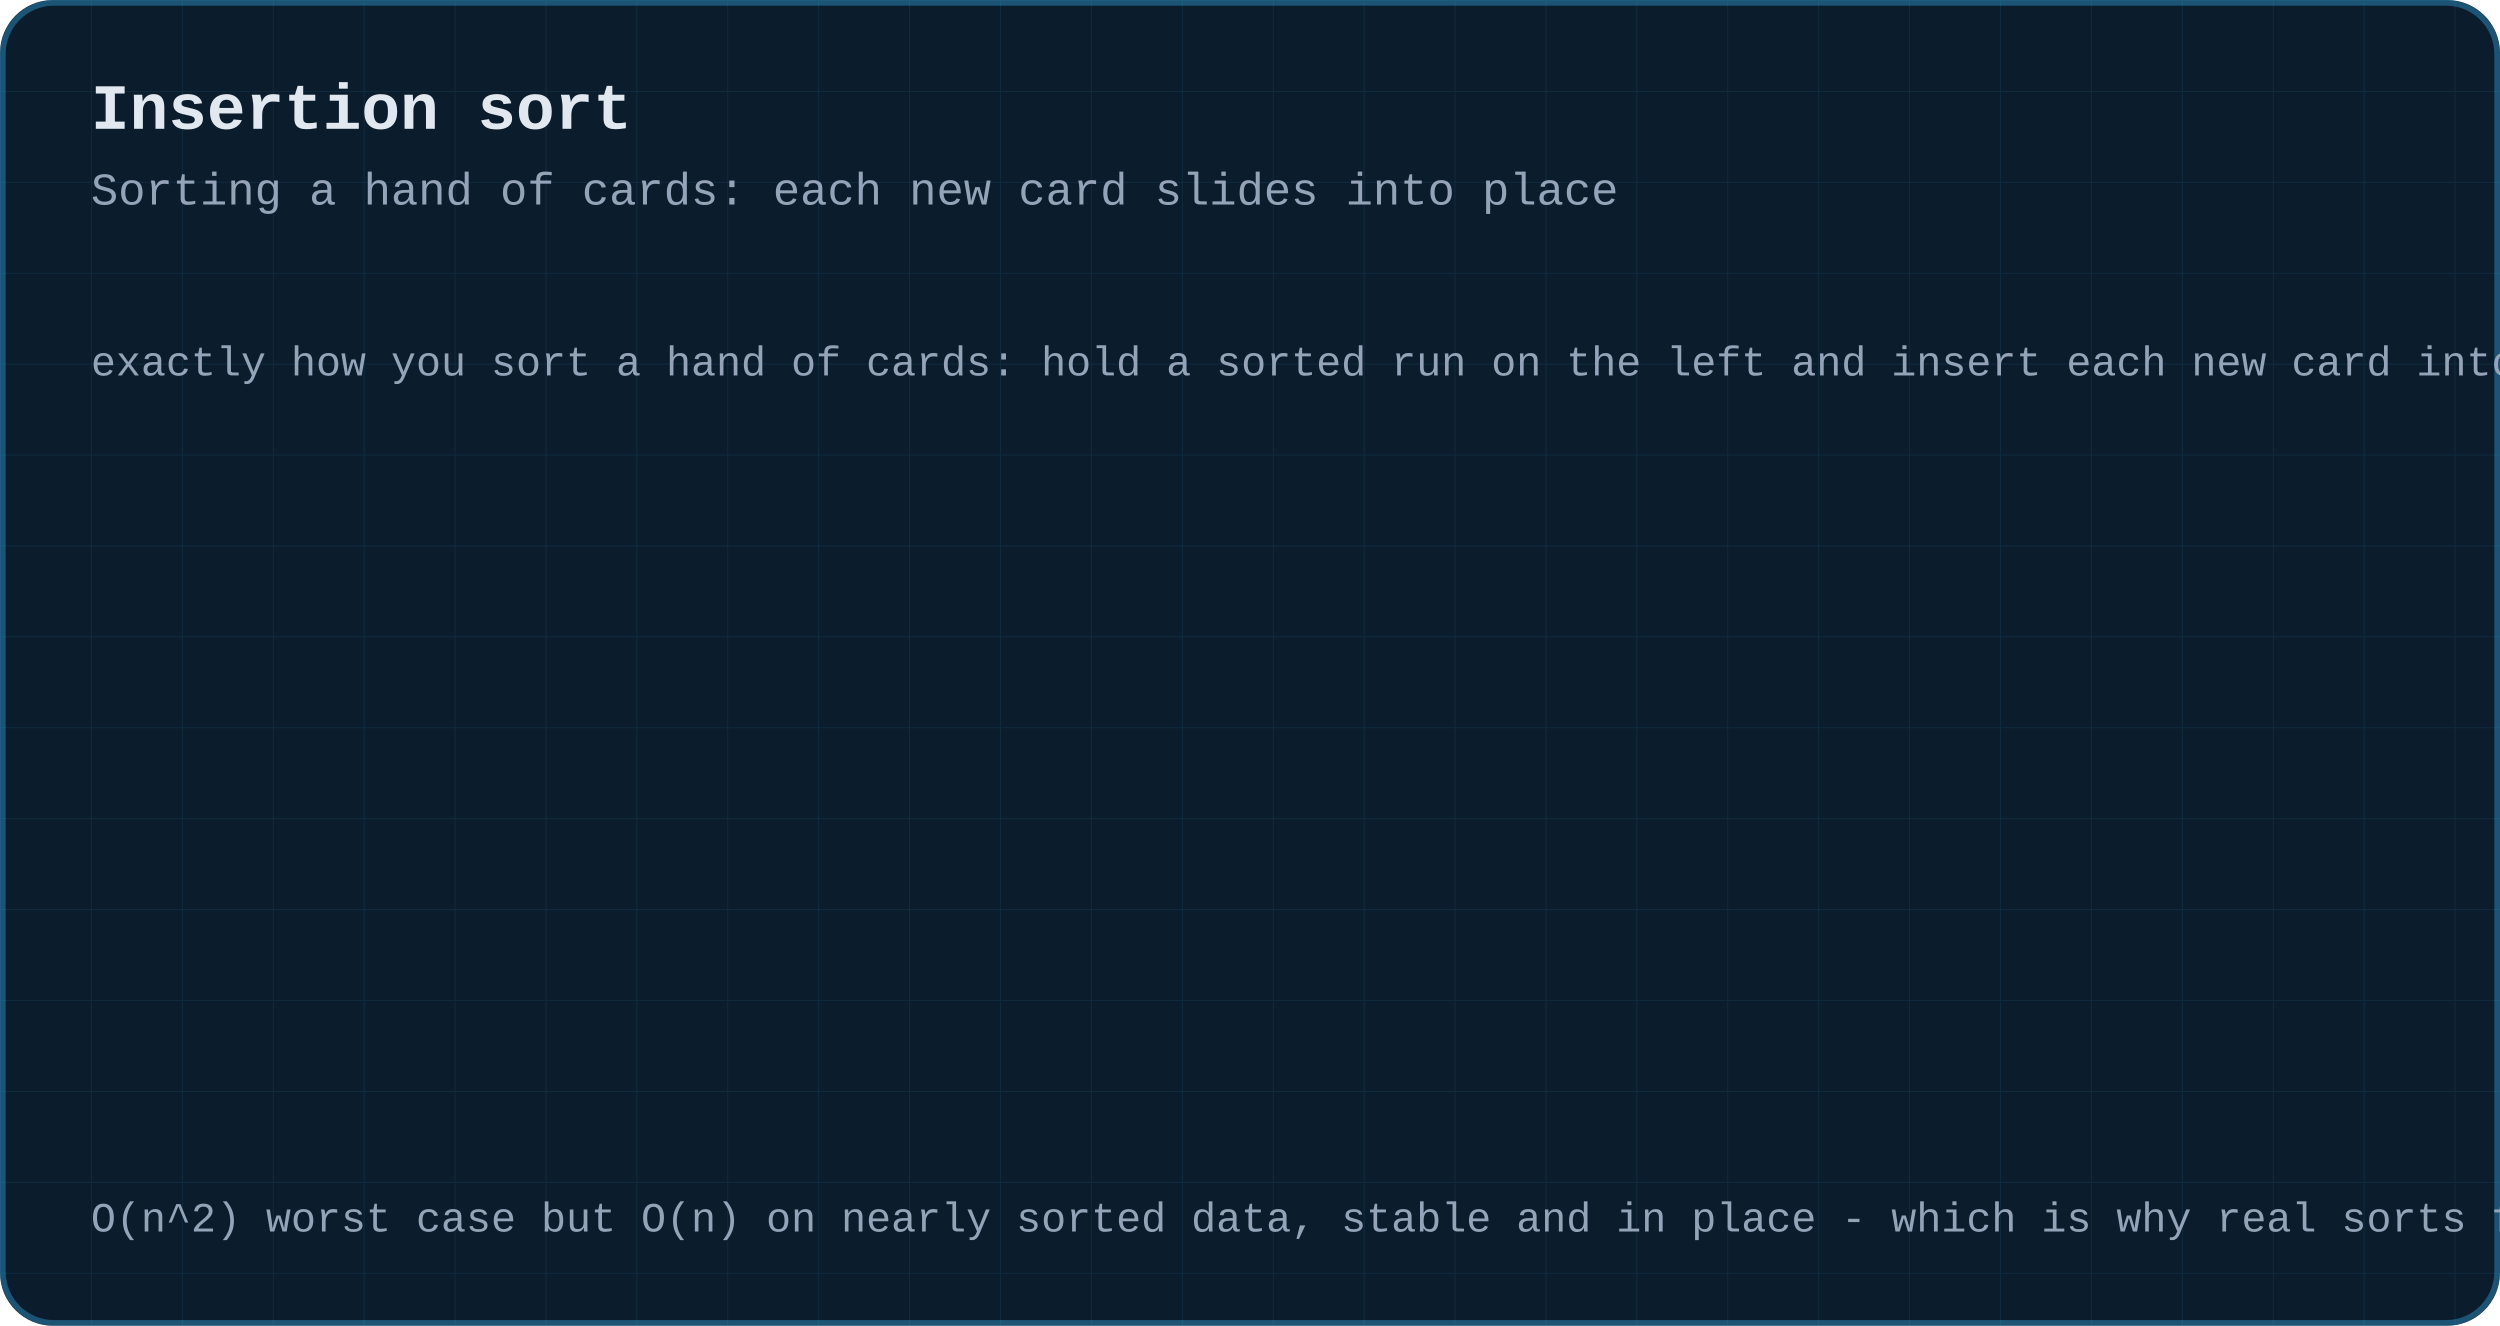
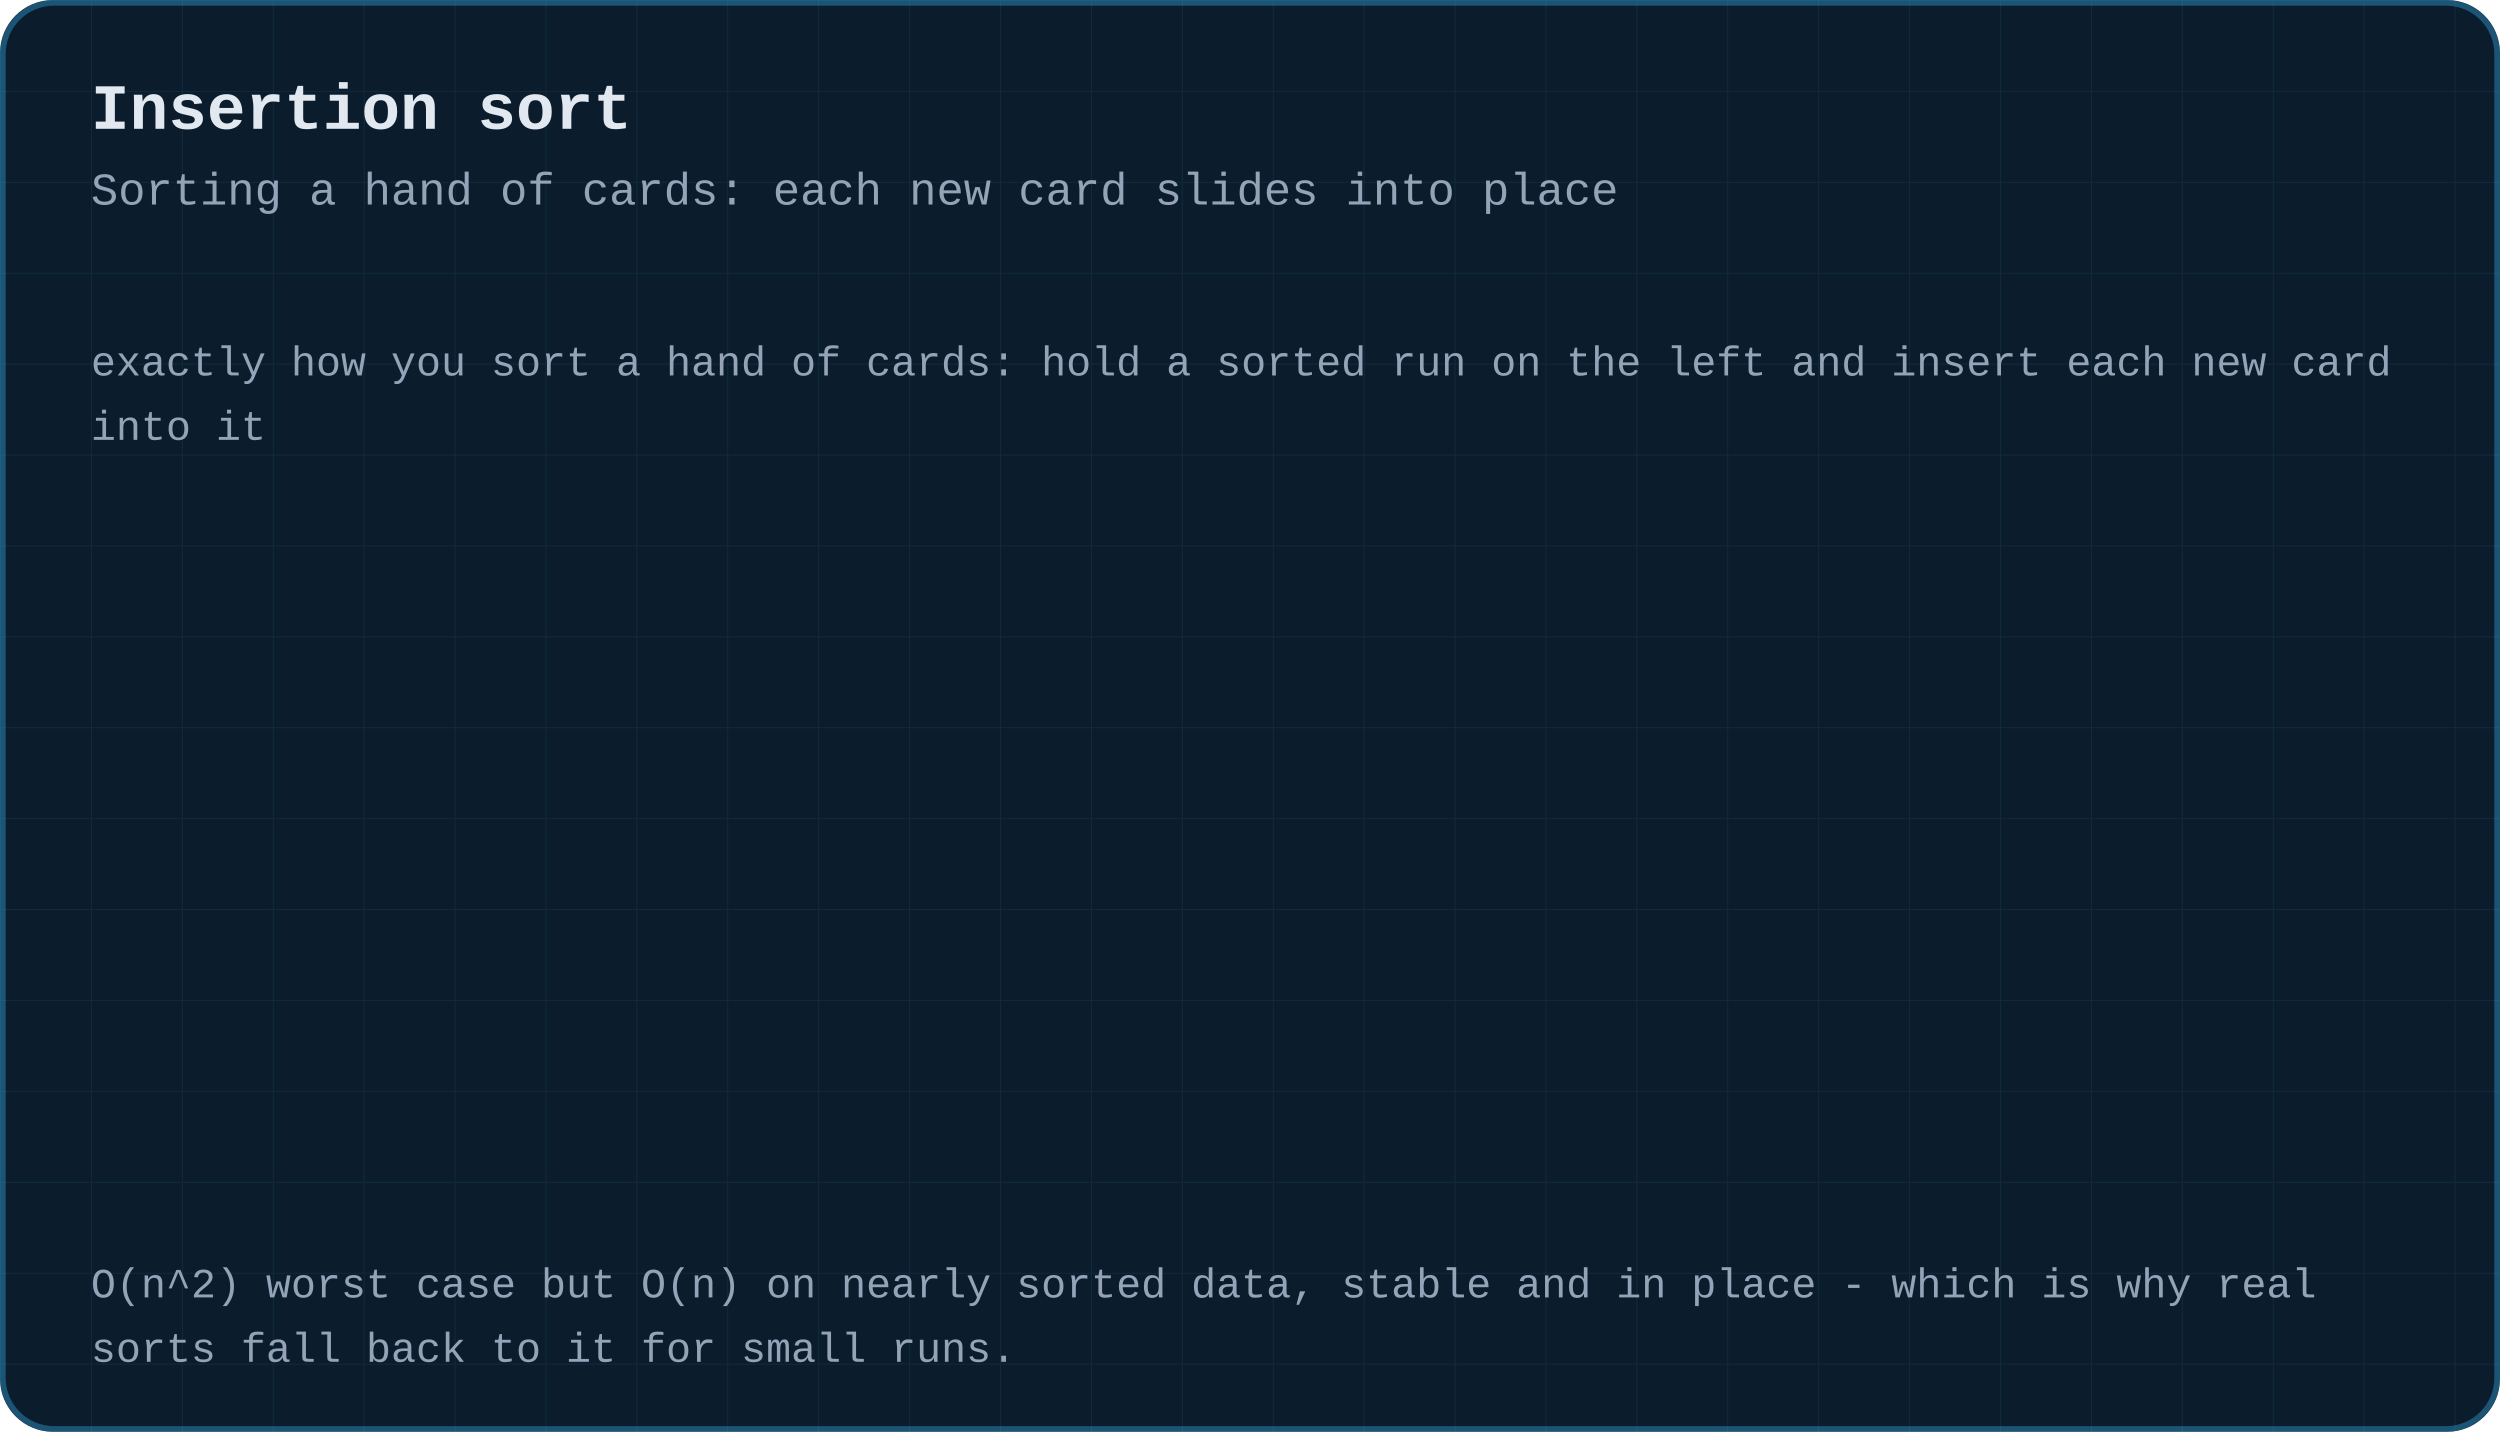
- <svg xmlns="http://www.w3.org/2000/svg" viewBox="0 0 660 350" width="660" height="350" role="img" aria-label="Animation: insertion sort growing a sorted prefix by inserting each next element">
+ <svg xmlns="http://www.w3.org/2000/svg" viewBox="0 0 660 378" width="660" height="378" role="img" aria-label="Animation: insertion sort growing a sorted prefix by inserting each next element">
  <defs>
    <pattern id="g" width="24" height="24" patternUnits="userSpaceOnUse">
      <path d="M24 0H0V24" fill="none" stroke="#38bdf8" stroke-width="0.5" opacity="0.09" />
    </pattern>
    <marker id="ar" viewBox="0 0 10 10" refX="9" refY="5" markerWidth="6" markerHeight="6" orient="auto-start-reverse">
      <path d="M0 0 L10 5 L0 10 z" fill="#38bdf8" />
    </marker>
    <marker id="ara" viewBox="0 0 10 10" refX="9" refY="5" markerWidth="6" markerHeight="6" orient="auto-start-reverse">
      <path d="M0 0 L10 5 L0 10 z" fill="#fbbf24" />
    </marker>
    <marker id="arg" viewBox="0 0 10 10" refX="9" refY="5" markerWidth="6" markerHeight="6" orient="auto-start-reverse">
      <path d="M0 0 L10 5 L0 10 z" fill="#34d399" />
    </marker>
  </defs>
  <style>
  text{font-family:ui-monospace, SFMono-Regular, Menlo, Consolas, 'Liberation Mono', monospace;dominant-baseline:middle}
  .title{fill:#e2e8f0;font-size:17px;font-weight:700;dominant-baseline:auto}
  .sub{fill:#94a3b8;font-size:12px;dominant-baseline:auto}
  .lbl{fill:#94a3b8;font-size:11px;text-anchor:middle}
  .lbl-l{fill:#94a3b8;font-size:11px}
  .val{fill:#e2e8f0;font-size:16px;text-anchor:middle;font-weight:600}
  .idx{fill:#64748b;font-size:10px;text-anchor:middle}
  .cell{fill:#0f2438;stroke:#38bdf8;stroke-width:1.5;rx:4}
  .step{fill:#fbbf24;font-size:12px;font-weight:700}
  .edge{stroke:#38bdf8;stroke-width:1.6;fill:none}
  .frm{opacity:0}
  #fr0{animation:fk0 10s infinite}
  @keyframes fk0{0%{opacity:1} 20.39%{opacity:1} 20.4%{opacity:0} 100%{opacity:0}}
  #fr1{animation:fk1 10s infinite}
  @keyframes fk1{0%{opacity:0} 20.39%{opacity:0} 20.4%{opacity:1} 36.79%{opacity:1} 36.8%{opacity:0} 100%{opacity:0}}
  #fr2{animation:fk2 10s infinite}
  @keyframes fk2{0%{opacity:0} 36.79%{opacity:0} 36.8%{opacity:1} 53.19%{opacity:1} 53.2%{opacity:0} 100%{opacity:0}}
  #fr3{animation:fk3 10s infinite}
  @keyframes fk3{0%{opacity:0} 53.19%{opacity:0} 53.2%{opacity:1} 69.59%{opacity:1} 69.6%{opacity:0} 100%{opacity:0}}
  #fr4{animation:fk4 10s infinite}
  @keyframes fk4{0%{opacity:0} 69.59%{opacity:0} 69.6%{opacity:1} 100%{opacity:1}}

  </style>
-   <rect x="0" y="0" width="660" height="350" rx="14" fill="#0b1c2c" />
-   <rect x="0" y="0" width="660" height="350" rx="14" fill="url(#g)" />
-   <rect x="0.75" y="0.75" width="658.5" height="348.5" rx="13.5" fill="none" stroke="#38bdf8" stroke-width="1.5" opacity="0.35" />
+   <rect x="0" y="0" width="660" height="378" rx="14" fill="#0b1c2c" />
+   <rect x="0" y="0" width="660" height="378" rx="14" fill="url(#g)" />
+   <rect x="0.75" y="0.75" width="658.5" height="376.5" rx="13.5" fill="none" stroke="#38bdf8" stroke-width="1.5" opacity="0.35" />
  <text class="title" x="24" y="34">Insertion sort</text>
  <text class="sub" x="24" y="54">Sorting a hand of cards: each new card slides into place</text>
-   <g id="fr0" class="frm">
-     <g opacity="1">
-       <rect x="140" y="200" width="58" height="52" rx="5" fill="#0f2438" stroke="#34d399" stroke-width="2" />
-       <text x="169.0" y="226.0" font-size="16" font-weight="600" fill="#34d399" text-anchor="middle" dominant-baseline="middle">5</text>
+   <text class="lbl-l hdrline" x="24" y="96">
+     <tspan x="24" dy="0">exactly how you sort a hand of cards: hold a sorted run on the left and insert each new card</tspan>
+     <tspan x="24" dy="17">into it</tspan>
+   </text>
+   <g transform="translate(0,17.4)">
+     <g id="fr0" class="frm">
+       <g opacity="1">
+         <rect x="140" y="200" width="58" height="52" rx="5" fill="#0f2438" stroke="#34d399" stroke-width="2" />
+         <text x="169.0" y="226.0" font-size="16" font-weight="600" fill="#34d399" text-anchor="middle" dominant-baseline="middle">5</text>
+       </g>
+       <text x="169.0" y="268" font-size="10" fill="#64748b" text-anchor="middle">0</text>
+       <g opacity="1">
+         <rect x="216" y="200" width="58" height="52" rx="5" fill="#0f2438" stroke="#fbbf24" stroke-width="2" />
+         <text x="245.0" y="226.0" font-size="16" font-weight="600" fill="#fbbf24" text-anchor="middle" dominant-baseline="middle">2</text>
+       </g>
+       <text x="245.0" y="268" font-size="10" fill="#64748b" text-anchor="middle">1</text>
+       <g opacity="1">
+         <rect x="292" y="200" width="58" height="52" rx="5" fill="#0f2438" stroke="#38bdf8" stroke-width="2" />
+         <text x="321.0" y="226.0" font-size="16" font-weight="600" fill="#e2e8f0" text-anchor="middle" dominant-baseline="middle">9</text>
+       </g>
+       <text x="321.0" y="268" font-size="10" fill="#64748b" text-anchor="middle">2</text>
+       <g opacity="1">
+         <rect x="368" y="200" width="58" height="52" rx="5" fill="#0f2438" stroke="#38bdf8" stroke-width="2" />
+         <text x="397.0" y="226.0" font-size="16" font-weight="600" fill="#e2e8f0" text-anchor="middle" dominant-baseline="middle">1</text>
+       </g>
+       <text x="397.0" y="268" font-size="10" fill="#64748b" text-anchor="middle">3</text>
+       <g opacity="1">
+         <rect x="444" y="200" width="58" height="52" rx="5" fill="#0f2438" stroke="#38bdf8" stroke-width="2" />
+         <text x="473.0" y="226.0" font-size="16" font-weight="600" fill="#e2e8f0" text-anchor="middle" dominant-baseline="middle">7</text>
+       </g>
+       <text x="473.0" y="268" font-size="10" fill="#64748b" text-anchor="middle">4</text>
+       <text class="step" x="24" y="140">the first card is trivially sorted. Pick up 2.</text>
    </g>
-     <text x="169.0" y="268" font-size="10" fill="#64748b" text-anchor="middle">0</text>
-     <g opacity="1">
-       <rect x="216" y="200" width="58" height="52" rx="5" fill="#0f2438" stroke="#fbbf24" stroke-width="2" />
-       <text x="245.0" y="226.0" font-size="16" font-weight="600" fill="#fbbf24" text-anchor="middle" dominant-baseline="middle">2</text>
+     <g id="fr1" class="frm">
+       <g opacity="1">
+         <rect x="140" y="200" width="58" height="52" rx="5" fill="#0f2438" stroke="#34d399" stroke-width="2" />
+         <text x="169.0" y="226.0" font-size="16" font-weight="600" fill="#34d399" text-anchor="middle" dominant-baseline="middle">2</text>
+       </g>
+       <text x="169.0" y="268" font-size="10" fill="#64748b" text-anchor="middle">0</text>
+       <g opacity="1">
+         <rect x="216" y="200" width="58" height="52" rx="5" fill="#0f2438" stroke="#34d399" stroke-width="2" />
+         <text x="245.0" y="226.0" font-size="16" font-weight="600" fill="#34d399" text-anchor="middle" dominant-baseline="middle">5</text>
+       </g>
+       <text x="245.0" y="268" font-size="10" fill="#64748b" text-anchor="middle">1</text>
+       <g opacity="1">
+         <rect x="292" y="200" width="58" height="52" rx="5" fill="#0f2438" stroke="#38bdf8" stroke-width="2" />
+         <text x="321.0" y="226.0" font-size="16" font-weight="600" fill="#e2e8f0" text-anchor="middle" dominant-baseline="middle">9</text>
+       </g>
+       <text x="321.0" y="268" font-size="10" fill="#64748b" text-anchor="middle">2</text>
+       <g opacity="1">
+         <rect x="368" y="200" width="58" height="52" rx="5" fill="#0f2438" stroke="#38bdf8" stroke-width="2" />
+         <text x="397.0" y="226.0" font-size="16" font-weight="600" fill="#e2e8f0" text-anchor="middle" dominant-baseline="middle">1</text>
+       </g>
+       <text x="397.0" y="268" font-size="10" fill="#64748b" text-anchor="middle">3</text>
+       <g opacity="1">
+         <rect x="444" y="200" width="58" height="52" rx="5" fill="#0f2438" stroke="#38bdf8" stroke-width="2" />
+         <text x="473.0" y="226.0" font-size="16" font-weight="600" fill="#e2e8f0" text-anchor="middle" dominant-baseline="middle">7</text>
+       </g>
+       <text x="473.0" y="268" font-size="10" fill="#64748b" text-anchor="middle">4</text>
+       <text class="step" x="24" y="140">2 belongs before 5 - slide 5 right and drop 2 in</text>
    </g>
-     <text x="245.0" y="268" font-size="10" fill="#64748b" text-anchor="middle">1</text>
-     <g opacity="1">
-       <rect x="292" y="200" width="58" height="52" rx="5" fill="#0f2438" stroke="#38bdf8" stroke-width="2" />
-       <text x="321.0" y="226.0" font-size="16" font-weight="600" fill="#e2e8f0" text-anchor="middle" dominant-baseline="middle">9</text>
+     <g id="fr2" class="frm">
+       <g opacity="1">
+         <rect x="140" y="200" width="58" height="52" rx="5" fill="#0f2438" stroke="#34d399" stroke-width="2" />
+         <text x="169.0" y="226.0" font-size="16" font-weight="600" fill="#34d399" text-anchor="middle" dominant-baseline="middle">2</text>
+       </g>
+       <text x="169.0" y="268" font-size="10" fill="#64748b" text-anchor="middle">0</text>
+       <g opacity="1">
+         <rect x="216" y="200" width="58" height="52" rx="5" fill="#0f2438" stroke="#34d399" stroke-width="2" />
+         <text x="245.0" y="226.0" font-size="16" font-weight="600" fill="#34d399" text-anchor="middle" dominant-baseline="middle">5</text>
+       </g>
+       <text x="245.0" y="268" font-size="10" fill="#64748b" text-anchor="middle">1</text>
+       <g opacity="1">
+         <rect x="292" y="200" width="58" height="52" rx="5" fill="#0f2438" stroke="#fbbf24" stroke-width="2" />
+         <text x="321.0" y="226.0" font-size="16" font-weight="600" fill="#fbbf24" text-anchor="middle" dominant-baseline="middle">9</text>
+       </g>
+       <text x="321.0" y="268" font-size="10" fill="#64748b" text-anchor="middle">2</text>
+       <g opacity="1">
+         <rect x="368" y="200" width="58" height="52" rx="5" fill="#0f2438" stroke="#38bdf8" stroke-width="2" />
+         <text x="397.0" y="226.0" font-size="16" font-weight="600" fill="#e2e8f0" text-anchor="middle" dominant-baseline="middle">1</text>
+       </g>
+       <text x="397.0" y="268" font-size="10" fill="#64748b" text-anchor="middle">3</text>
+       <g opacity="1">
+         <rect x="444" y="200" width="58" height="52" rx="5" fill="#0f2438" stroke="#38bdf8" stroke-width="2" />
+         <text x="473.0" y="226.0" font-size="16" font-weight="600" fill="#e2e8f0" text-anchor="middle" dominant-baseline="middle">7</text>
+       </g>
+       <text x="473.0" y="268" font-size="10" fill="#64748b" text-anchor="middle">4</text>
+       <text class="step" x="24" y="140">9 is already bigger than 5 - it stays where it is, no work done</text>
    </g>
-     <text x="321.0" y="268" font-size="10" fill="#64748b" text-anchor="middle">2</text>
-     <g opacity="1">
-       <rect x="368" y="200" width="58" height="52" rx="5" fill="#0f2438" stroke="#38bdf8" stroke-width="2" />
-       <text x="397.0" y="226.0" font-size="16" font-weight="600" fill="#e2e8f0" text-anchor="middle" dominant-baseline="middle">1</text>
+     <g id="fr3" class="frm">
+       <g opacity="1">
+         <rect x="140" y="200" width="58" height="52" rx="5" fill="#0f2438" stroke="#34d399" stroke-width="2" />
+         <text x="169.0" y="226.0" font-size="16" font-weight="600" fill="#34d399" text-anchor="middle" dominant-baseline="middle">1</text>
+       </g>
+       <text x="169.0" y="268" font-size="10" fill="#64748b" text-anchor="middle">0</text>
+       <g opacity="1">
+         <rect x="216" y="200" width="58" height="52" rx="5" fill="#0f2438" stroke="#34d399" stroke-width="2" />
+         <text x="245.0" y="226.0" font-size="16" font-weight="600" fill="#34d399" text-anchor="middle" dominant-baseline="middle">2</text>
+       </g>
+       <text x="245.0" y="268" font-size="10" fill="#64748b" text-anchor="middle">1</text>
+       <g opacity="1">
+         <rect x="292" y="200" width="58" height="52" rx="5" fill="#0f2438" stroke="#34d399" stroke-width="2" />
+         <text x="321.0" y="226.0" font-size="16" font-weight="600" fill="#34d399" text-anchor="middle" dominant-baseline="middle">5</text>
+       </g>
+       <text x="321.0" y="268" font-size="10" fill="#64748b" text-anchor="middle">2</text>
+       <g opacity="1">
+         <rect x="368" y="200" width="58" height="52" rx="5" fill="#0f2438" stroke="#34d399" stroke-width="2" />
+         <text x="397.0" y="226.0" font-size="16" font-weight="600" fill="#34d399" text-anchor="middle" dominant-baseline="middle">9</text>
+       </g>
+       <text x="397.0" y="268" font-size="10" fill="#64748b" text-anchor="middle">3</text>
+       <g opacity="1">
+         <rect x="444" y="200" width="58" height="52" rx="5" fill="#0f2438" stroke="#38bdf8" stroke-width="2" />
+         <text x="473.0" y="226.0" font-size="16" font-weight="600" fill="#e2e8f0" text-anchor="middle" dominant-baseline="middle">7</text>
+       </g>
+       <text x="473.0" y="268" font-size="10" fill="#64748b" text-anchor="middle">4</text>
+       <text class="step" x="24" y="140">1 slides all the way to the front - the expensive case</text>
    </g>
-     <text x="397.0" y="268" font-size="10" fill="#64748b" text-anchor="middle">3</text>
-     <g opacity="1">
-       <rect x="444" y="200" width="58" height="52" rx="5" fill="#0f2438" stroke="#38bdf8" stroke-width="2" />
-       <text x="473.0" y="226.0" font-size="16" font-weight="600" fill="#e2e8f0" text-anchor="middle" dominant-baseline="middle">7</text>
+     <g id="fr4" class="frm">
+       <g opacity="1">
+         <rect x="140" y="200" width="58" height="52" rx="5" fill="#0f2438" stroke="#34d399" stroke-width="2" />
+         <text x="169.0" y="226.0" font-size="16" font-weight="600" fill="#34d399" text-anchor="middle" dominant-baseline="middle">1</text>
+       </g>
+       <text x="169.0" y="268" font-size="10" fill="#64748b" text-anchor="middle">0</text>
+       <g opacity="1">
+         <rect x="216" y="200" width="58" height="52" rx="5" fill="#0f2438" stroke="#34d399" stroke-width="2" />
+         <text x="245.0" y="226.0" font-size="16" font-weight="600" fill="#34d399" text-anchor="middle" dominant-baseline="middle">2</text>
+       </g>
+       <text x="245.0" y="268" font-size="10" fill="#64748b" text-anchor="middle">1</text>
+       <g opacity="1">
+         <rect x="292" y="200" width="58" height="52" rx="5" fill="#0f2438" stroke="#34d399" stroke-width="2" />
+         <text x="321.0" y="226.0" font-size="16" font-weight="600" fill="#34d399" text-anchor="middle" dominant-baseline="middle">5</text>
+       </g>
+       <text x="321.0" y="268" font-size="10" fill="#64748b" text-anchor="middle">2</text>
+       <g opacity="1">
+         <rect x="368" y="200" width="58" height="52" rx="5" fill="#0f2438" stroke="#34d399" stroke-width="2" />
+         <text x="397.0" y="226.0" font-size="16" font-weight="600" fill="#34d399" text-anchor="middle" dominant-baseline="middle">7</text>
+       </g>
+       <text x="397.0" y="268" font-size="10" fill="#64748b" text-anchor="middle">3</text>
+       <g opacity="1">
+         <rect x="444" y="200" width="58" height="52" rx="5" fill="#0f2438" stroke="#34d399" stroke-width="2" />
+         <text x="473.0" y="226.0" font-size="16" font-weight="600" fill="#34d399" text-anchor="middle" dominant-baseline="middle">9</text>
+       </g>
+       <text x="473.0" y="268" font-size="10" fill="#64748b" text-anchor="middle">4</text>
+       <text class="step" x="24" y="140">7 slots between 5 and 9. Nearly sorted input makes this O(n).</text>
    </g>
-     <text x="473.0" y="268" font-size="10" fill="#64748b" text-anchor="middle">4</text>
-     <text class="step" x="24" y="140">the first card is trivially sorted. Pick up 2.</text>
+     <text class="lbl-l" x="24" y="322" style="fill:#94a3b8">
+       <tspan x="24" dy="0">O(n^2) worst case but O(n) on nearly sorted data, stable and in place - which is why real</tspan>
+       <tspan x="24" dy="17">sorts fall back to it for small runs.</tspan>
+     </text>
  </g>
-   <g id="fr1" class="frm">
-     <g opacity="1">
-       <rect x="140" y="200" width="58" height="52" rx="5" fill="#0f2438" stroke="#34d399" stroke-width="2" />
-       <text x="169.0" y="226.0" font-size="16" font-weight="600" fill="#34d399" text-anchor="middle" dominant-baseline="middle">2</text>
-     </g>
-     <text x="169.0" y="268" font-size="10" fill="#64748b" text-anchor="middle">0</text>
-     <g opacity="1">
-       <rect x="216" y="200" width="58" height="52" rx="5" fill="#0f2438" stroke="#34d399" stroke-width="2" />
-       <text x="245.0" y="226.0" font-size="16" font-weight="600" fill="#34d399" text-anchor="middle" dominant-baseline="middle">5</text>
-     </g>
-     <text x="245.0" y="268" font-size="10" fill="#64748b" text-anchor="middle">1</text>
-     <g opacity="1">
-       <rect x="292" y="200" width="58" height="52" rx="5" fill="#0f2438" stroke="#38bdf8" stroke-width="2" />
-       <text x="321.0" y="226.0" font-size="16" font-weight="600" fill="#e2e8f0" text-anchor="middle" dominant-baseline="middle">9</text>
-     </g>
-     <text x="321.0" y="268" font-size="10" fill="#64748b" text-anchor="middle">2</text>
-     <g opacity="1">
-       <rect x="368" y="200" width="58" height="52" rx="5" fill="#0f2438" stroke="#38bdf8" stroke-width="2" />
-       <text x="397.0" y="226.0" font-size="16" font-weight="600" fill="#e2e8f0" text-anchor="middle" dominant-baseline="middle">1</text>
-     </g>
-     <text x="397.0" y="268" font-size="10" fill="#64748b" text-anchor="middle">3</text>
-     <g opacity="1">
-       <rect x="444" y="200" width="58" height="52" rx="5" fill="#0f2438" stroke="#38bdf8" stroke-width="2" />
-       <text x="473.0" y="226.0" font-size="16" font-weight="600" fill="#e2e8f0" text-anchor="middle" dominant-baseline="middle">7</text>
-     </g>
-     <text x="473.0" y="268" font-size="10" fill="#64748b" text-anchor="middle">4</text>
-     <text class="step" x="24" y="140">2 belongs before 5 - slide 5 right and drop 2 in</text>
-   </g>
-   <g id="fr2" class="frm">
-     <g opacity="1">
-       <rect x="140" y="200" width="58" height="52" rx="5" fill="#0f2438" stroke="#34d399" stroke-width="2" />
-       <text x="169.0" y="226.0" font-size="16" font-weight="600" fill="#34d399" text-anchor="middle" dominant-baseline="middle">2</text>
-     </g>
-     <text x="169.0" y="268" font-size="10" fill="#64748b" text-anchor="middle">0</text>
-     <g opacity="1">
-       <rect x="216" y="200" width="58" height="52" rx="5" fill="#0f2438" stroke="#34d399" stroke-width="2" />
-       <text x="245.0" y="226.0" font-size="16" font-weight="600" fill="#34d399" text-anchor="middle" dominant-baseline="middle">5</text>
-     </g>
-     <text x="245.0" y="268" font-size="10" fill="#64748b" text-anchor="middle">1</text>
-     <g opacity="1">
-       <rect x="292" y="200" width="58" height="52" rx="5" fill="#0f2438" stroke="#fbbf24" stroke-width="2" />
-       <text x="321.0" y="226.0" font-size="16" font-weight="600" fill="#fbbf24" text-anchor="middle" dominant-baseline="middle">9</text>
-     </g>
-     <text x="321.0" y="268" font-size="10" fill="#64748b" text-anchor="middle">2</text>
-     <g opacity="1">
-       <rect x="368" y="200" width="58" height="52" rx="5" fill="#0f2438" stroke="#38bdf8" stroke-width="2" />
-       <text x="397.0" y="226.0" font-size="16" font-weight="600" fill="#e2e8f0" text-anchor="middle" dominant-baseline="middle">1</text>
-     </g>
-     <text x="397.0" y="268" font-size="10" fill="#64748b" text-anchor="middle">3</text>
-     <g opacity="1">
-       <rect x="444" y="200" width="58" height="52" rx="5" fill="#0f2438" stroke="#38bdf8" stroke-width="2" />
-       <text x="473.0" y="226.0" font-size="16" font-weight="600" fill="#e2e8f0" text-anchor="middle" dominant-baseline="middle">7</text>
-     </g>
-     <text x="473.0" y="268" font-size="10" fill="#64748b" text-anchor="middle">4</text>
-     <text class="step" x="24" y="140">9 is already bigger than 5 - it stays where it is, no work done</text>
-   </g>
-   <g id="fr3" class="frm">
-     <g opacity="1">
-       <rect x="140" y="200" width="58" height="52" rx="5" fill="#0f2438" stroke="#34d399" stroke-width="2" />
-       <text x="169.0" y="226.0" font-size="16" font-weight="600" fill="#34d399" text-anchor="middle" dominant-baseline="middle">1</text>
-     </g>
-     <text x="169.0" y="268" font-size="10" fill="#64748b" text-anchor="middle">0</text>
-     <g opacity="1">
-       <rect x="216" y="200" width="58" height="52" rx="5" fill="#0f2438" stroke="#34d399" stroke-width="2" />
-       <text x="245.0" y="226.0" font-size="16" font-weight="600" fill="#34d399" text-anchor="middle" dominant-baseline="middle">2</text>
-     </g>
-     <text x="245.0" y="268" font-size="10" fill="#64748b" text-anchor="middle">1</text>
-     <g opacity="1">
-       <rect x="292" y="200" width="58" height="52" rx="5" fill="#0f2438" stroke="#34d399" stroke-width="2" />
-       <text x="321.0" y="226.0" font-size="16" font-weight="600" fill="#34d399" text-anchor="middle" dominant-baseline="middle">5</text>
-     </g>
-     <text x="321.0" y="268" font-size="10" fill="#64748b" text-anchor="middle">2</text>
-     <g opacity="1">
-       <rect x="368" y="200" width="58" height="52" rx="5" fill="#0f2438" stroke="#34d399" stroke-width="2" />
-       <text x="397.0" y="226.0" font-size="16" font-weight="600" fill="#34d399" text-anchor="middle" dominant-baseline="middle">9</text>
-     </g>
-     <text x="397.0" y="268" font-size="10" fill="#64748b" text-anchor="middle">3</text>
-     <g opacity="1">
-       <rect x="444" y="200" width="58" height="52" rx="5" fill="#0f2438" stroke="#38bdf8" stroke-width="2" />
-       <text x="473.0" y="226.0" font-size="16" font-weight="600" fill="#e2e8f0" text-anchor="middle" dominant-baseline="middle">7</text>
-     </g>
-     <text x="473.0" y="268" font-size="10" fill="#64748b" text-anchor="middle">4</text>
-     <text class="step" x="24" y="140">1 slides all the way to the front - the expensive case</text>
-   </g>
-   <g id="fr4" class="frm">
-     <g opacity="1">
-       <rect x="140" y="200" width="58" height="52" rx="5" fill="#0f2438" stroke="#34d399" stroke-width="2" />
-       <text x="169.0" y="226.0" font-size="16" font-weight="600" fill="#34d399" text-anchor="middle" dominant-baseline="middle">1</text>
-     </g>
-     <text x="169.0" y="268" font-size="10" fill="#64748b" text-anchor="middle">0</text>
-     <g opacity="1">
-       <rect x="216" y="200" width="58" height="52" rx="5" fill="#0f2438" stroke="#34d399" stroke-width="2" />
-       <text x="245.0" y="226.0" font-size="16" font-weight="600" fill="#34d399" text-anchor="middle" dominant-baseline="middle">2</text>
-     </g>
-     <text x="245.0" y="268" font-size="10" fill="#64748b" text-anchor="middle">1</text>
-     <g opacity="1">
-       <rect x="292" y="200" width="58" height="52" rx="5" fill="#0f2438" stroke="#34d399" stroke-width="2" />
-       <text x="321.0" y="226.0" font-size="16" font-weight="600" fill="#34d399" text-anchor="middle" dominant-baseline="middle">5</text>
-     </g>
-     <text x="321.0" y="268" font-size="10" fill="#64748b" text-anchor="middle">2</text>
-     <g opacity="1">
-       <rect x="368" y="200" width="58" height="52" rx="5" fill="#0f2438" stroke="#34d399" stroke-width="2" />
-       <text x="397.0" y="226.0" font-size="16" font-weight="600" fill="#34d399" text-anchor="middle" dominant-baseline="middle">7</text>
-     </g>
-     <text x="397.0" y="268" font-size="10" fill="#64748b" text-anchor="middle">3</text>
-     <g opacity="1">
-       <rect x="444" y="200" width="58" height="52" rx="5" fill="#0f2438" stroke="#34d399" stroke-width="2" />
-       <text x="473.0" y="226.0" font-size="16" font-weight="600" fill="#34d399" text-anchor="middle" dominant-baseline="middle">9</text>
-     </g>
-     <text x="473.0" y="268" font-size="10" fill="#64748b" text-anchor="middle">4</text>
-     <text class="step" x="24" y="140">7 slots between 5 and 9. Nearly sorted input makes this O(n).</text>
-   </g>
-   <text class="lbl-l" x="24" y="96">exactly how you sort a hand of cards: hold a sorted run on the left and insert each new card into it</text>
-   <text class="lbl-l" x="24" y="322" style="fill:#94a3b8">O(n^2) worst case but O(n) on nearly sorted data, stable and in place - which is why real sorts fall back to it for small runs.</text>
</svg>
